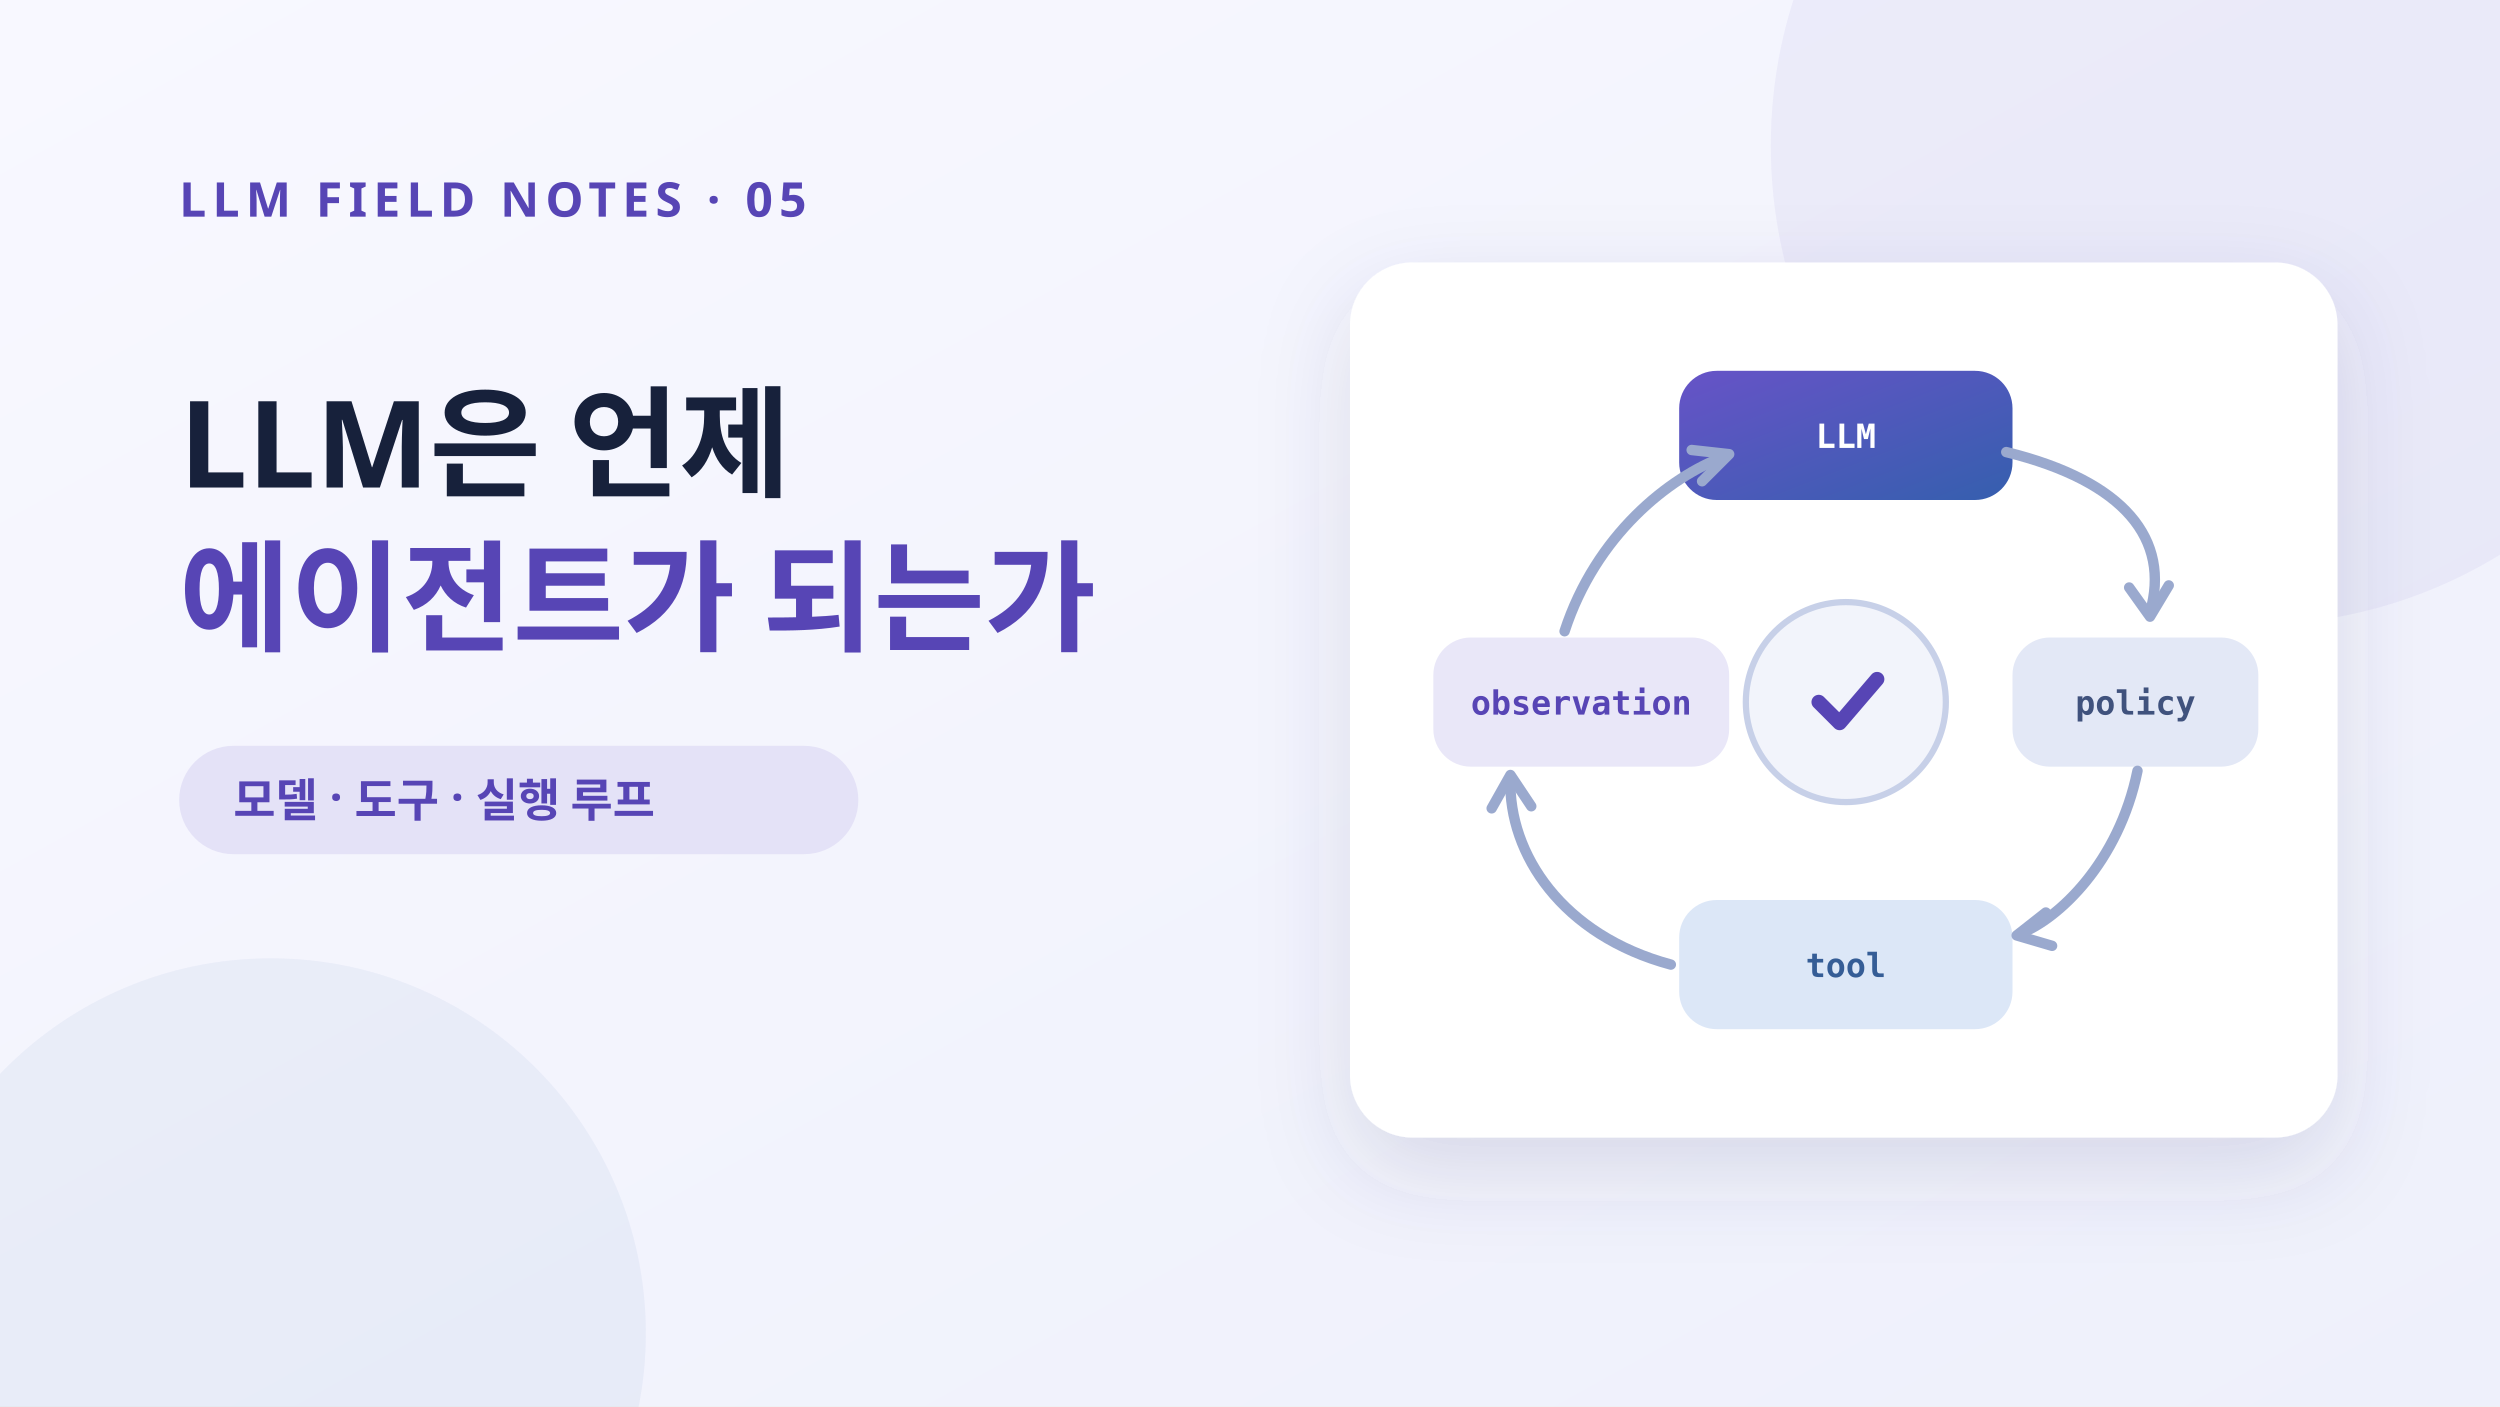
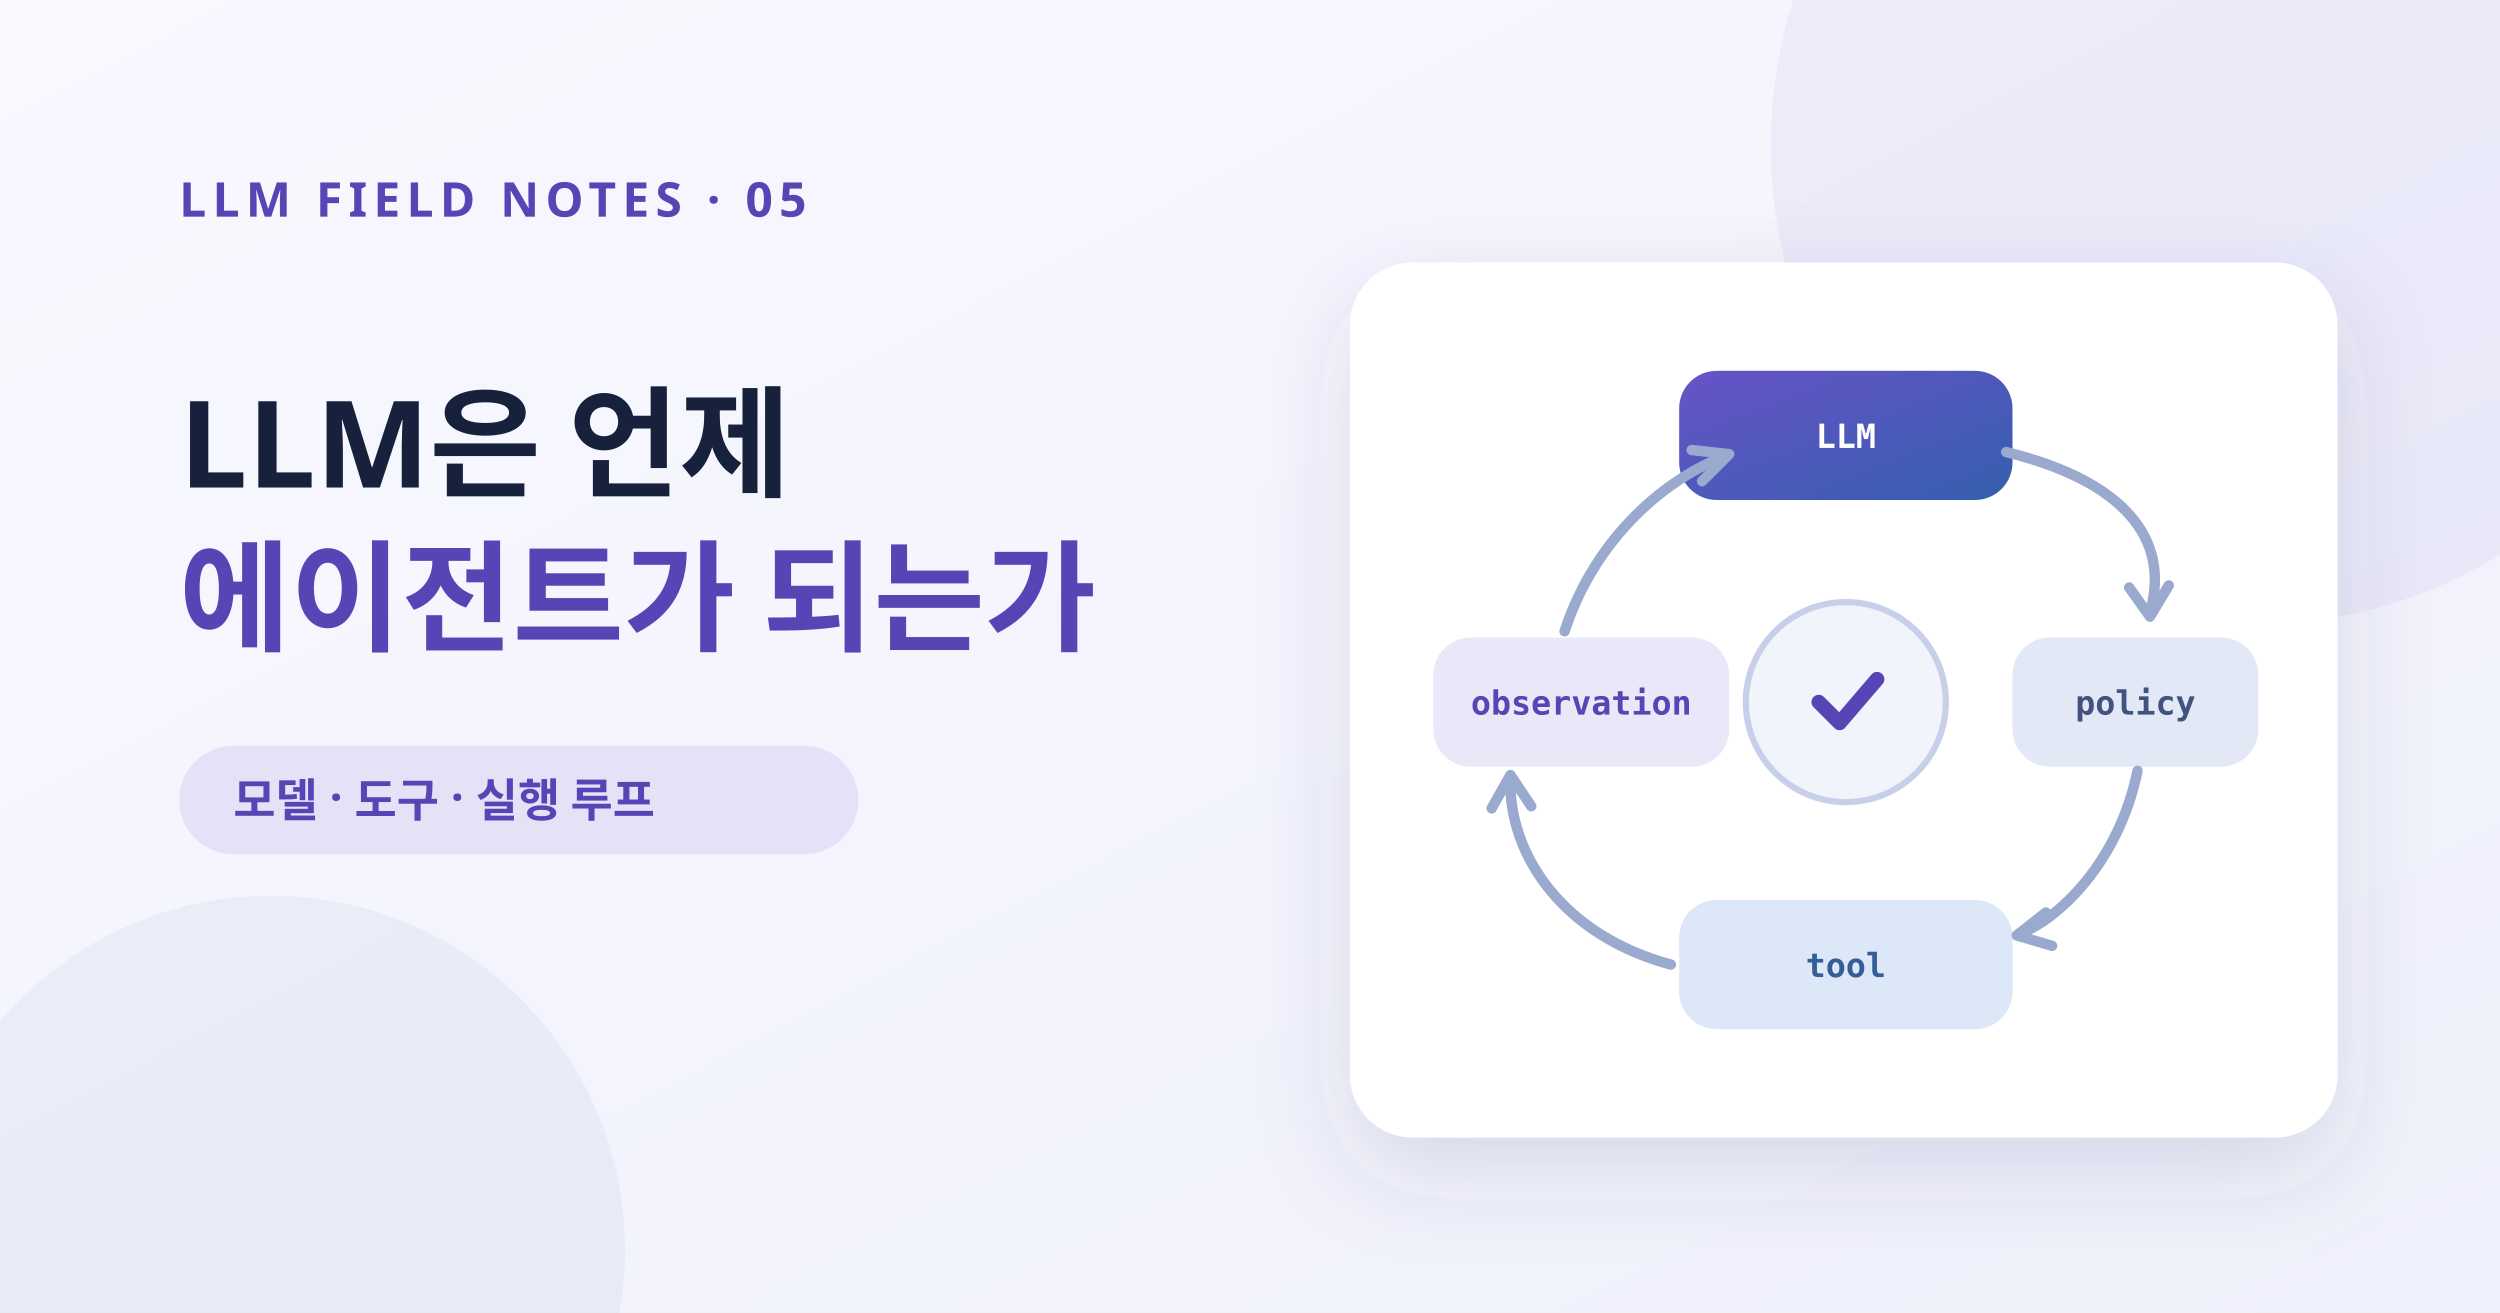
- <svg xmlns="http://www.w3.org/2000/svg" viewBox="0 0 1200 675" role="img" aria-label="LLM 현장 노트 5편, 에이전트와 도구와 실행 환경">
+ <svg xmlns="http://www.w3.org/2000/svg" viewBox="0 0 1200 630" role="img" aria-label="LLM 현장 노트 5편, 에이전트와 도구와 실행 환경">
  <defs>
    <linearGradient id="bg" x1="0" y1="0" x2="1" y2="1">
      <stop offset="0" stop-color="#f8f8ff" />
      <stop offset="1" stop-color="#eef0fb" />
    </linearGradient>
    <linearGradient id="accent" x1="0" y1="0" x2="1" y2="1">
      <stop offset="0" stop-color="#6753c7" />
      <stop offset="1" stop-color="#355fae" />
    </linearGradient>
    <filter id="shadow" x="-20%" y="-20%" width="140%" height="140%">
      <feDropShadow dx="0" dy="16" stdDeviation="22" flood-color="#3b3d78" flood-opacity="0.14" />
    </filter>
  </defs>
-   <rect width="1200" height="675" fill="url(#bg)" />
+   <rect width="1200" height="630" fill="url(#bg)" />
  <circle cx="1080" cy="70" r="230" fill="#6753c7" opacity="0.07" />
-   <circle cx="130" cy="640" r="180" fill="#355fae" opacity="0.06" />
+   <circle cx="130" cy="600" r="170" fill="#355fae" opacity="0.06" />
  <text x="86" y="104" font-family="Pretendard,'Pretendard Variable','Malgun Gothic','Apple SD Gothic Neo','Noto Sans KR',sans-serif" font-size="23" font-weight="750" letter-spacing="3" fill="#5745b5">LLM FIELD NOTES · 05</text>
  <text x="86" y="234" font-family="Pretendard,'Pretendard Variable','Malgun Gothic','Apple SD Gothic Neo','Noto Sans KR',sans-serif" font-size="58" font-weight="800" fill="#17213b">LLM은 언제</text>
  <text x="86" y="308" font-family="Pretendard,'Pretendard Variable','Malgun Gothic','Apple SD Gothic Neo','Noto Sans KR',sans-serif" font-size="58" font-weight="800" fill="#5745b5">에이전트가 되는가</text>
  <rect x="86" y="358" width="326" height="52" rx="26" fill="#e4e2f7" />
  <text x="112" y="392" font-family="Pretendard,'Pretendard Variable','Malgun Gothic','Apple SD Gothic Neo','Noto Sans KR',sans-serif" font-size="22" font-weight="700" fill="#5745b5">모델 · 도구 · 실행 루프</text>
  <g filter="url(#shadow)">
    <rect x="648" y="126" width="474" height="420" rx="30" fill="#ffffff" />
  </g>
  <g font-family="ui-monospace,SFMono-Regular,Menlo,monospace" font-size="16" font-weight="800" text-anchor="middle">
    <rect x="806" y="178" width="160" height="62" rx="18" fill="url(#accent)" />
    <text x="886" y="215" fill="#ffffff">LLM</text>
    <rect x="966" y="306" width="118" height="62" rx="18" fill="#e3e8f6" />
    <text x="1025" y="343" fill="#40527d">policy</text>
    <rect x="806" y="432" width="160" height="62" rx="18" fill="#dce7f7" />
    <text x="886" y="469" fill="#355d96">tool</text>
    <rect x="688" y="306" width="142" height="62" rx="18" fill="#e9e7f8" />
    <text x="759" y="343" fill="#5745b5">observation</text>
  </g>
  <g fill="none" stroke="#9aa9ce" stroke-width="5" stroke-linecap="round" stroke-linejoin="round">
    <path d="M963 217 C1020 231 1042 259 1032 294" />
    <path d="M1022 282 L1032 296 L1041 281" />
    <path d="M1026 370 C1017 414 988 441 970 448" />
    <path d="M982 438 L968 449 L985 454" />
    <path d="M802 463 C750 449 724 410 725 374" />
    <path d="M716 388 L725 372 L735 387" />
    <path d="M751 303 C766 257 801 229 828 219" />
    <path d="M812 216 L830 218 L817 231" />
  </g>
  <circle cx="886" cy="337" r="48" fill="#f2f4fb" stroke="#c7d0e8" stroke-width="3" />
  <path d="M873 337 L883 347 L901 326" fill="none" stroke="#5745b5" stroke-width="7" stroke-linecap="round" stroke-linejoin="round" />
</svg>
